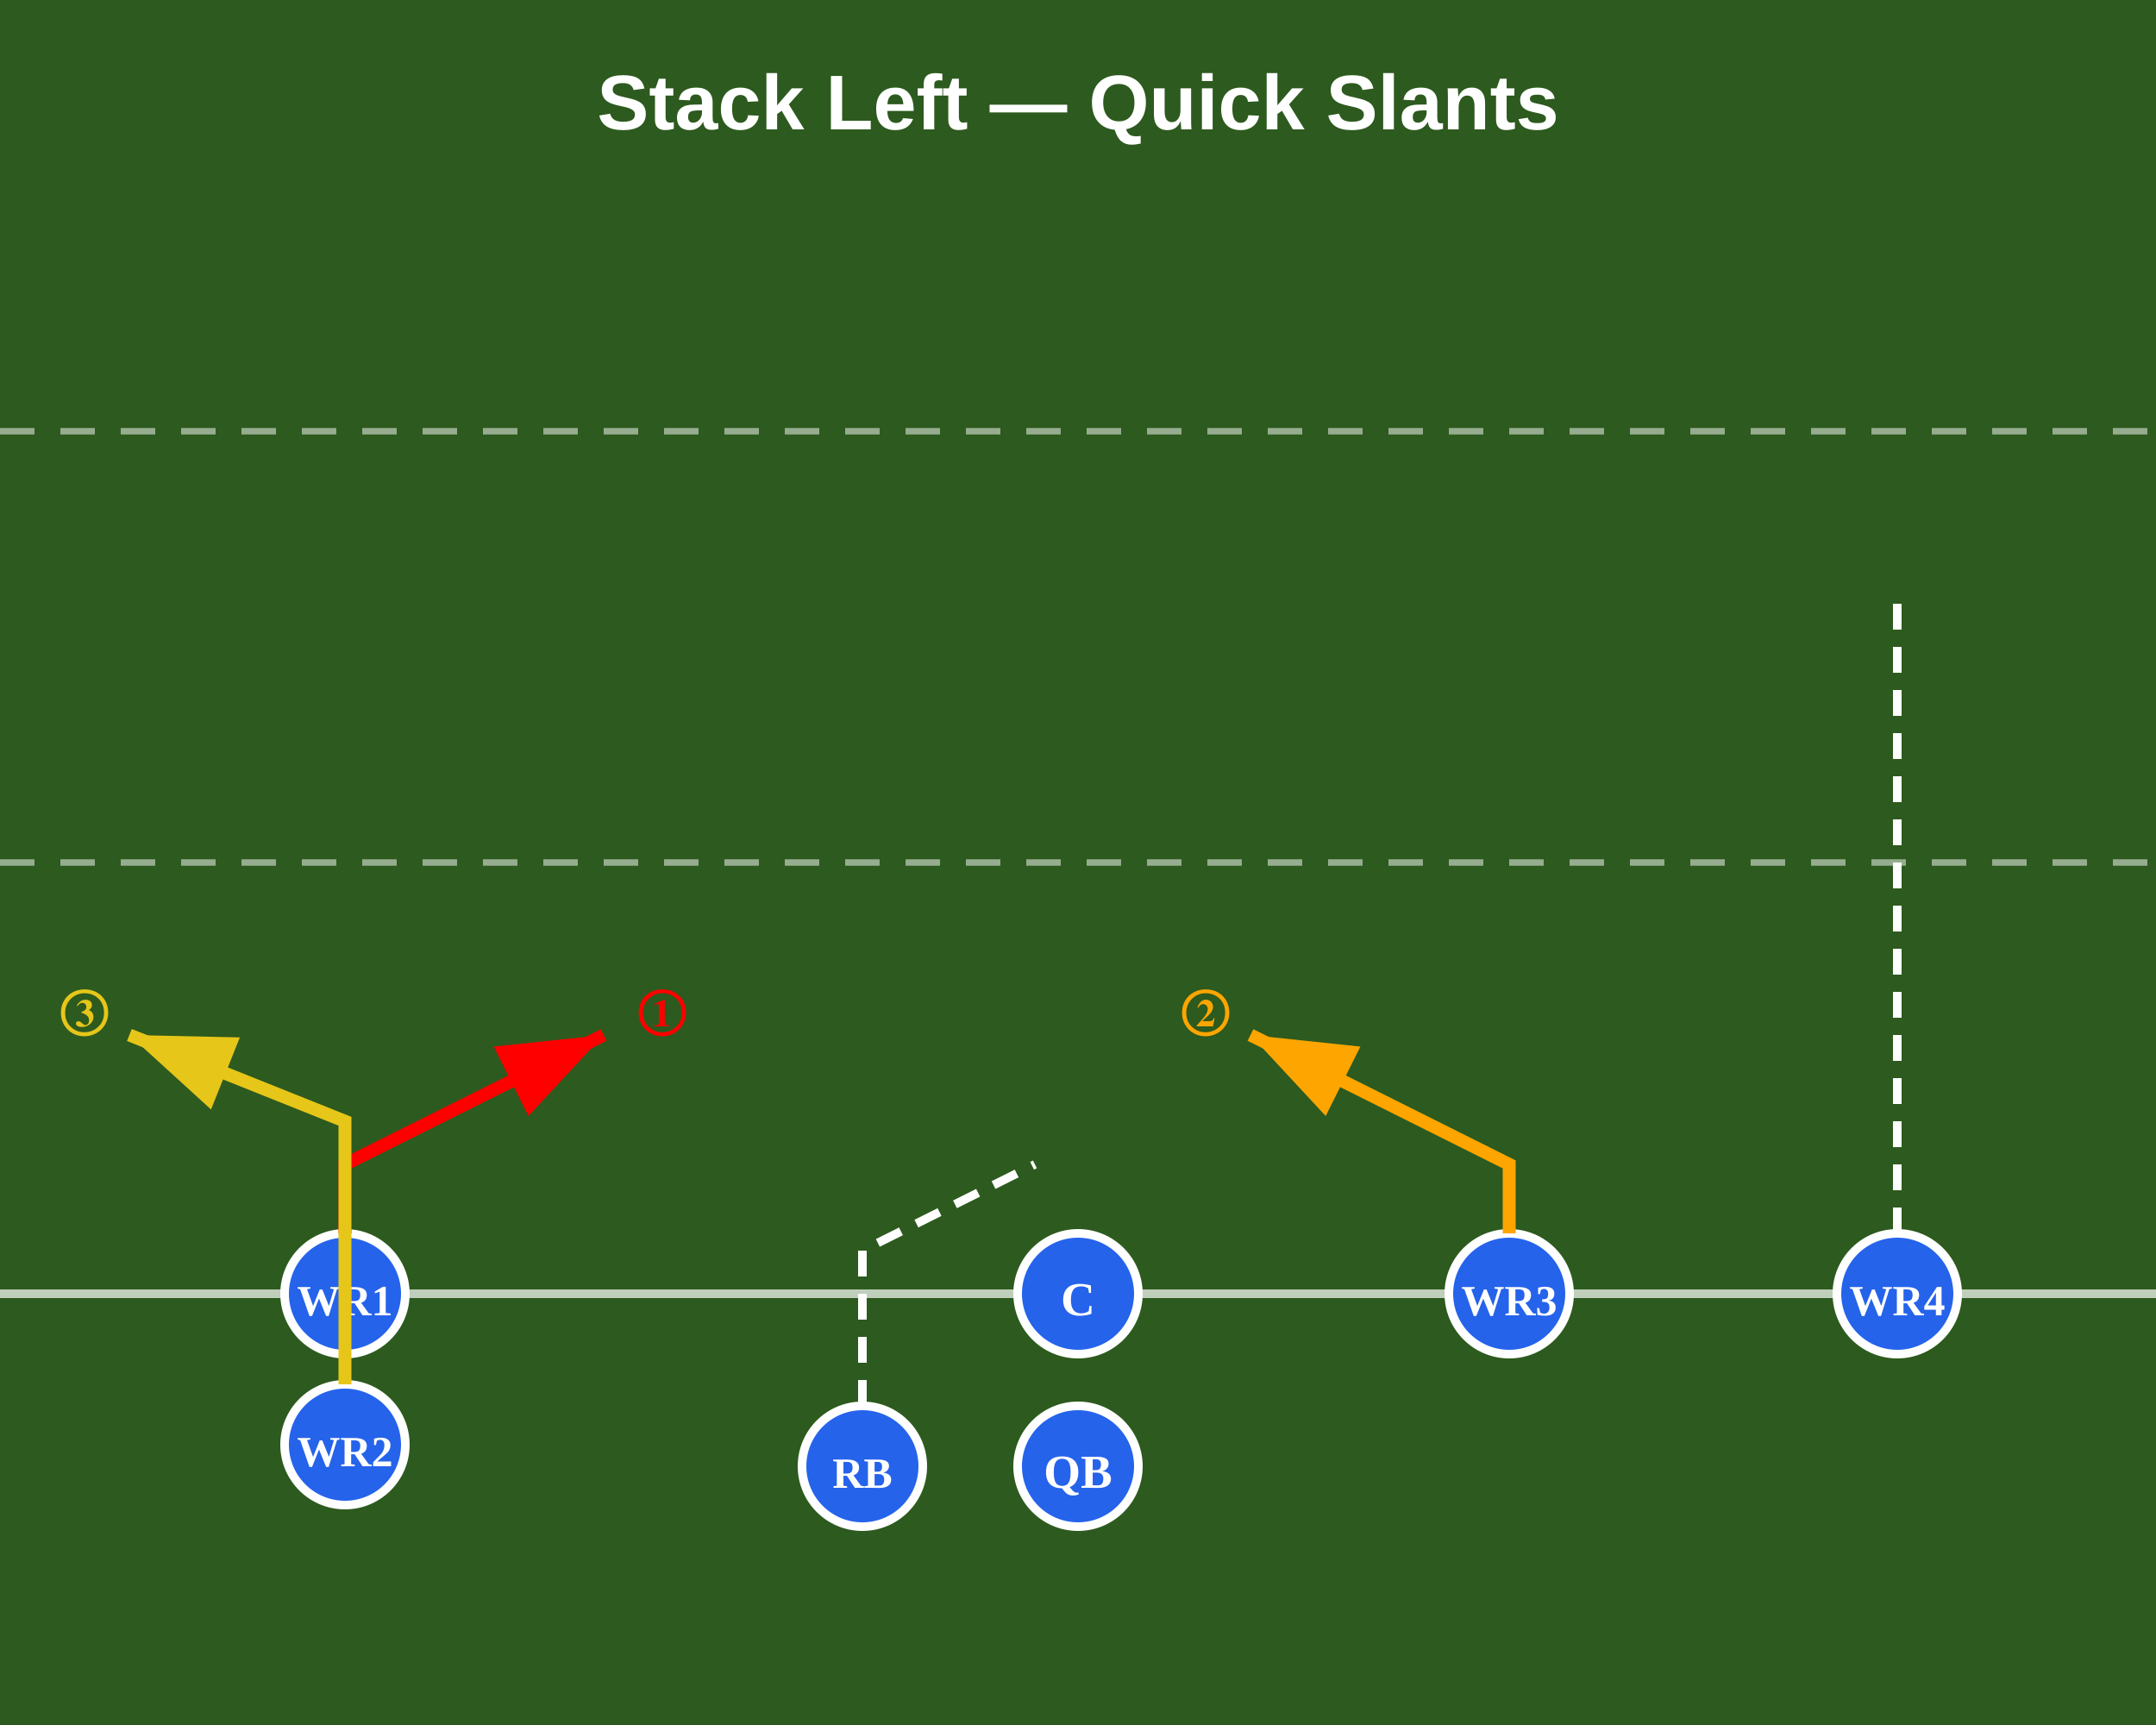
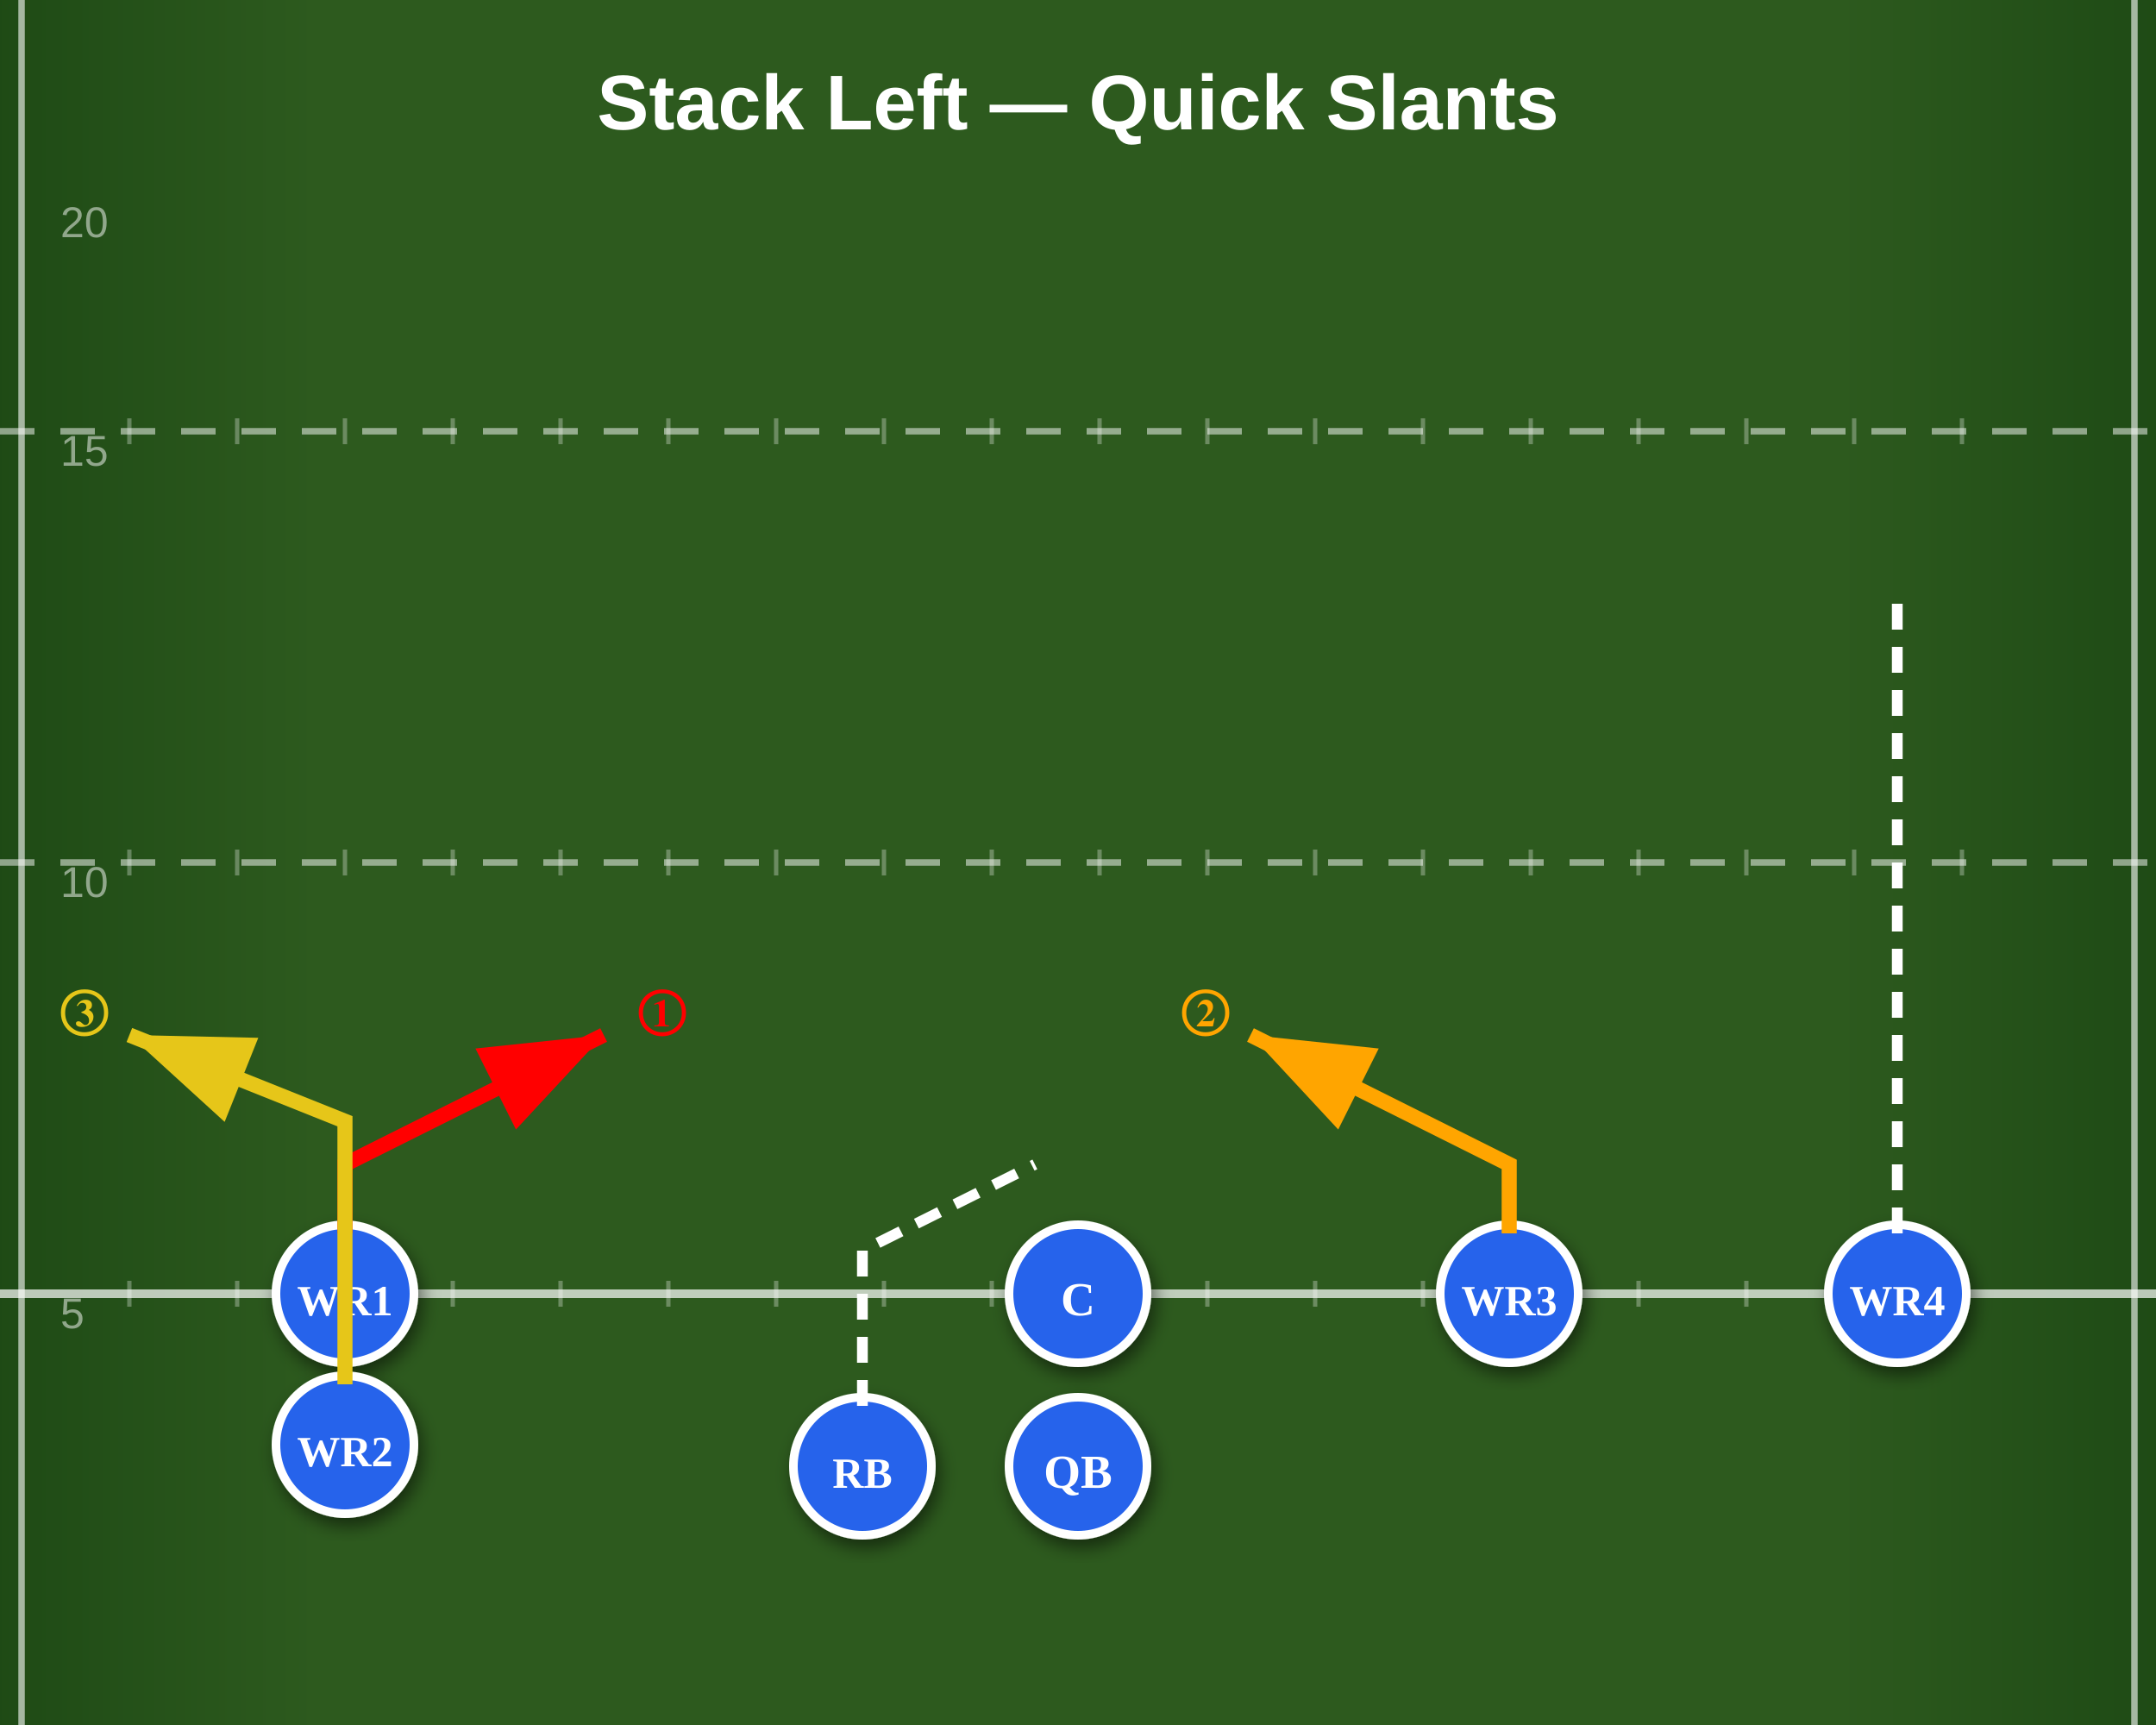
<svg xmlns="http://www.w3.org/2000/svg" viewBox="0 0 500 400">
  <defs>
    <marker id="ar" markerWidth="8" markerHeight="6" refX="8" refY="3" orient="auto">
      <polygon points="0 0, 8 3, 0 6" fill="red" />
    </marker>
    <marker id="ao" markerWidth="8" markerHeight="6" refX="8" refY="3" orient="auto">
      <polygon points="0 0, 8 3, 0 6" fill="orange" />
    </marker>
    <marker id="ay" markerWidth="8" markerHeight="6" refX="8" refY="3" orient="auto">
      <polygon points="0 0, 8 3, 0 6" fill="#e6c619" />
    </marker>
+     <linearGradient id="fieldGrad" x1="0" y1="0" x2="1" y2="0">
+       <stop offset="0%" stop-color="#1e4a15" />
+       <stop offset="15%" stop-color="#2d5a1e" />
+       <stop offset="85%" stop-color="#2d5a1e" />
+       <stop offset="100%" stop-color="#1e4a15" />
+     </linearGradient>
+     <filter id="dropShadow" x="-20%" y="-20%" width="140%" height="140%">
+       <feDropShadow dx="1" dy="2" stdDeviation="2" flood-color="#000" flood-opacity="0.5" />
+     </filter>
  </defs>
-   <rect width="500" height="400" fill="#2d5a1e" />
+   <rect width="500" height="400" fill="url(#fieldGrad)" />
+   <line x1="5" y1="0" x2="5" y2="400" stroke="white" stroke-width="1.5" opacity="0.6" />
+   <line x1="495" y1="0" x2="495" y2="400" stroke="white" stroke-width="1.5" opacity="0.6" />
+   <text x="14" y="308" fill="white" font-family="Arial" font-size="10" opacity="0.5">5</text>
+   <text x="14" y="208" fill="white" font-family="Arial" font-size="10" opacity="0.5">10</text>
+   <text x="14" y="108" fill="white" font-family="Arial" font-size="10" opacity="0.5">15</text>
+   <text x="14" y="55" fill="white" font-family="Arial" font-size="10" opacity="0.5">20</text>
+   <line x1="30" y1="97" x2="30" y2="103" stroke="white" stroke-width="1" opacity="0.3" />
+   <line x1="55" y1="97" x2="55" y2="103" stroke="white" stroke-width="1" opacity="0.3" />
+   <line x1="80" y1="97" x2="80" y2="103" stroke="white" stroke-width="1" opacity="0.3" />
+   <line x1="105" y1="97" x2="105" y2="103" stroke="white" stroke-width="1" opacity="0.3" />
+   <line x1="130" y1="97" x2="130" y2="103" stroke="white" stroke-width="1" opacity="0.3" />
+   <line x1="155" y1="97" x2="155" y2="103" stroke="white" stroke-width="1" opacity="0.3" />
+   <line x1="180" y1="97" x2="180" y2="103" stroke="white" stroke-width="1" opacity="0.3" />
+   <line x1="205" y1="97" x2="205" y2="103" stroke="white" stroke-width="1" opacity="0.3" />
+   <line x1="230" y1="97" x2="230" y2="103" stroke="white" stroke-width="1" opacity="0.3" />
+   <line x1="255" y1="97" x2="255" y2="103" stroke="white" stroke-width="1" opacity="0.3" />
+   <line x1="280" y1="97" x2="280" y2="103" stroke="white" stroke-width="1" opacity="0.3" />
+   <line x1="305" y1="97" x2="305" y2="103" stroke="white" stroke-width="1" opacity="0.3" />
+   <line x1="330" y1="97" x2="330" y2="103" stroke="white" stroke-width="1" opacity="0.3" />
+   <line x1="355" y1="97" x2="355" y2="103" stroke="white" stroke-width="1" opacity="0.3" />
+   <line x1="380" y1="97" x2="380" y2="103" stroke="white" stroke-width="1" opacity="0.3" />
+   <line x1="405" y1="97" x2="405" y2="103" stroke="white" stroke-width="1" opacity="0.3" />
+   <line x1="430" y1="97" x2="430" y2="103" stroke="white" stroke-width="1" opacity="0.3" />
+   <line x1="455" y1="97" x2="455" y2="103" stroke="white" stroke-width="1" opacity="0.3" />
+   <line x1="30" y1="197" x2="30" y2="203" stroke="white" stroke-width="1" opacity="0.3" />
+   <line x1="55" y1="197" x2="55" y2="203" stroke="white" stroke-width="1" opacity="0.3" />
+   <line x1="80" y1="197" x2="80" y2="203" stroke="white" stroke-width="1" opacity="0.3" />
+   <line x1="105" y1="197" x2="105" y2="203" stroke="white" stroke-width="1" opacity="0.3" />
+   <line x1="130" y1="197" x2="130" y2="203" stroke="white" stroke-width="1" opacity="0.3" />
+   <line x1="155" y1="197" x2="155" y2="203" stroke="white" stroke-width="1" opacity="0.3" />
+   <line x1="180" y1="197" x2="180" y2="203" stroke="white" stroke-width="1" opacity="0.3" />
+   <line x1="205" y1="197" x2="205" y2="203" stroke="white" stroke-width="1" opacity="0.3" />
+   <line x1="230" y1="197" x2="230" y2="203" stroke="white" stroke-width="1" opacity="0.3" />
+   <line x1="255" y1="197" x2="255" y2="203" stroke="white" stroke-width="1" opacity="0.3" />
+   <line x1="280" y1="197" x2="280" y2="203" stroke="white" stroke-width="1" opacity="0.3" />
+   <line x1="305" y1="197" x2="305" y2="203" stroke="white" stroke-width="1" opacity="0.3" />
+   <line x1="330" y1="197" x2="330" y2="203" stroke="white" stroke-width="1" opacity="0.3" />
+   <line x1="355" y1="197" x2="355" y2="203" stroke="white" stroke-width="1" opacity="0.3" />
+   <line x1="380" y1="197" x2="380" y2="203" stroke="white" stroke-width="1" opacity="0.3" />
+   <line x1="405" y1="197" x2="405" y2="203" stroke="white" stroke-width="1" opacity="0.3" />
+   <line x1="430" y1="197" x2="430" y2="203" stroke="white" stroke-width="1" opacity="0.3" />
+   <line x1="455" y1="197" x2="455" y2="203" stroke="white" stroke-width="1" opacity="0.3" />
+   <line x1="30" y1="297" x2="30" y2="303" stroke="white" stroke-width="1" opacity="0.3" />
+   <line x1="55" y1="297" x2="55" y2="303" stroke="white" stroke-width="1" opacity="0.3" />
+   <line x1="80" y1="297" x2="80" y2="303" stroke="white" stroke-width="1" opacity="0.3" />
+   <line x1="105" y1="297" x2="105" y2="303" stroke="white" stroke-width="1" opacity="0.3" />
+   <line x1="130" y1="297" x2="130" y2="303" stroke="white" stroke-width="1" opacity="0.3" />
+   <line x1="155" y1="297" x2="155" y2="303" stroke="white" stroke-width="1" opacity="0.3" />
+   <line x1="180" y1="297" x2="180" y2="303" stroke="white" stroke-width="1" opacity="0.3" />
+   <line x1="205" y1="297" x2="205" y2="303" stroke="white" stroke-width="1" opacity="0.3" />
+   <line x1="230" y1="297" x2="230" y2="303" stroke="white" stroke-width="1" opacity="0.3" />
+   <line x1="255" y1="297" x2="255" y2="303" stroke="white" stroke-width="1" opacity="0.3" />
+   <line x1="280" y1="297" x2="280" y2="303" stroke="white" stroke-width="1" opacity="0.3" />
+   <line x1="305" y1="297" x2="305" y2="303" stroke="white" stroke-width="1" opacity="0.3" />
+   <line x1="330" y1="297" x2="330" y2="303" stroke="white" stroke-width="1" opacity="0.3" />
+   <line x1="355" y1="297" x2="355" y2="303" stroke="white" stroke-width="1" opacity="0.3" />
+   <line x1="380" y1="297" x2="380" y2="303" stroke="white" stroke-width="1" opacity="0.3" />
+   <line x1="405" y1="297" x2="405" y2="303" stroke="white" stroke-width="1" opacity="0.3" />
+   <line x1="430" y1="297" x2="430" y2="303" stroke="white" stroke-width="1" opacity="0.3" />
+   <line x1="455" y1="297" x2="455" y2="303" stroke="white" stroke-width="1" opacity="0.3" />
  <line x1="0" y1="100" x2="500" y2="100" stroke="white" stroke-width="1.5" stroke-dasharray="8,6" opacity="0.5" />
  <line x1="0" y1="200" x2="500" y2="200" stroke="white" stroke-width="1.5" stroke-dasharray="8,6" opacity="0.5" />
  <line x1="0" y1="300" x2="500" y2="300" stroke="white" stroke-width="2" opacity="0.7" />
  <text x="250" y="30" text-anchor="middle" fill="white" font-family="Arial" font-size="18" font-weight="bold">Stack Left — Quick Slants</text>
-   <circle cx="250" cy="340" r="14" fill="#2563eb" stroke="white" stroke-width="2" />
+   <circle cx="250" cy="340" r="16" fill="#2563eb" stroke="white" stroke-width="2" filter="url(#dropShadow)" />
  <text x="250" y="345" text-anchor="middle" fill="white" font-size="11" font-weight="bold">QB</text>
-   <circle cx="250" cy="300" r="14" fill="#2563eb" stroke="white" stroke-width="2" />
+   <circle cx="250" cy="300" r="16" fill="#2563eb" stroke="white" stroke-width="2" filter="url(#dropShadow)" />
  <text x="250" y="305" text-anchor="middle" fill="white" font-size="11" font-weight="bold">C</text>
-   <circle cx="80" cy="300" r="14" fill="#2563eb" stroke="white" stroke-width="2" />
+   <circle cx="80" cy="300" r="16" fill="#2563eb" stroke="white" stroke-width="2" filter="url(#dropShadow)" />
  <text x="80" y="305" text-anchor="middle" fill="white" font-size="10" font-weight="bold">WR1</text>
-   <circle cx="80" cy="335" r="14" fill="#2563eb" stroke="white" stroke-width="2" />
+   <circle cx="80" cy="335" r="16" fill="#2563eb" stroke="white" stroke-width="2" filter="url(#dropShadow)" />
  <text x="80" y="340" text-anchor="middle" fill="white" font-size="10" font-weight="bold">WR2</text>
-   <circle cx="350" cy="300" r="14" fill="#2563eb" stroke="white" stroke-width="2" />
+   <circle cx="350" cy="300" r="16" fill="#2563eb" stroke="white" stroke-width="2" filter="url(#dropShadow)" />
  <text x="350" y="305" text-anchor="middle" fill="white" font-size="10" font-weight="bold">WR3</text>
-   <circle cx="440" cy="300" r="14" fill="#2563eb" stroke="white" stroke-width="2" />
+   <circle cx="440" cy="300" r="16" fill="#2563eb" stroke="white" stroke-width="2" filter="url(#dropShadow)" />
  <text x="440" y="305" text-anchor="middle" fill="white" font-size="10" font-weight="bold">WR4</text>
-   <circle cx="200" cy="340" r="14" fill="#2563eb" stroke="white" stroke-width="2" />
+   <circle cx="200" cy="340" r="16" fill="#2563eb" stroke="white" stroke-width="2" filter="url(#dropShadow)" />
  <text x="200" y="345" text-anchor="middle" fill="white" font-size="10" font-weight="bold">RB</text>
-   <polyline points="80,286 80,270 140,240" fill="none" stroke="red" stroke-width="3" marker-end="url(#ar)" />
+   <polyline points="80,286 80,270 140,240" fill="none" stroke="red" stroke-width="3.5" marker-end="url(#ar)" />
  <text x="148" y="238" fill="red" font-size="12" font-weight="bold">①</text>
-   <polyline points="350,286 350,270 290,240" fill="none" stroke="orange" stroke-width="3" marker-end="url(#ao)" />
+   <polyline points="350,286 350,270 290,240" fill="none" stroke="orange" stroke-width="3.5" marker-end="url(#ao)" />
  <text x="274" y="238" fill="orange" font-size="12" font-weight="bold">②</text>
-   <polyline points="80,321 80,260 30,240" fill="none" stroke="#e6c619" stroke-width="3" marker-end="url(#ay)" />
+   <polyline points="80,321 80,260 30,240" fill="none" stroke="#e6c619" stroke-width="3.5" marker-end="url(#ay)" />
  <text x="14" y="238" fill="#e6c619" font-size="12" font-weight="bold">③</text>
-   <polyline points="440,286 440,140" fill="none" stroke="white" stroke-width="2" stroke-dasharray="6,4" />
-   <polyline points="200,326 200,290 240,270" fill="none" stroke="white" stroke-width="2" stroke-dasharray="6,4" />
+   <polyline points="440,286 440,140" fill="none" stroke="white" stroke-width="2.5" stroke-dasharray="6,4" />
+   <polyline points="200,326 200,290 240,270" fill="none" stroke="white" stroke-width="2.5" stroke-dasharray="6,4" />
</svg>
